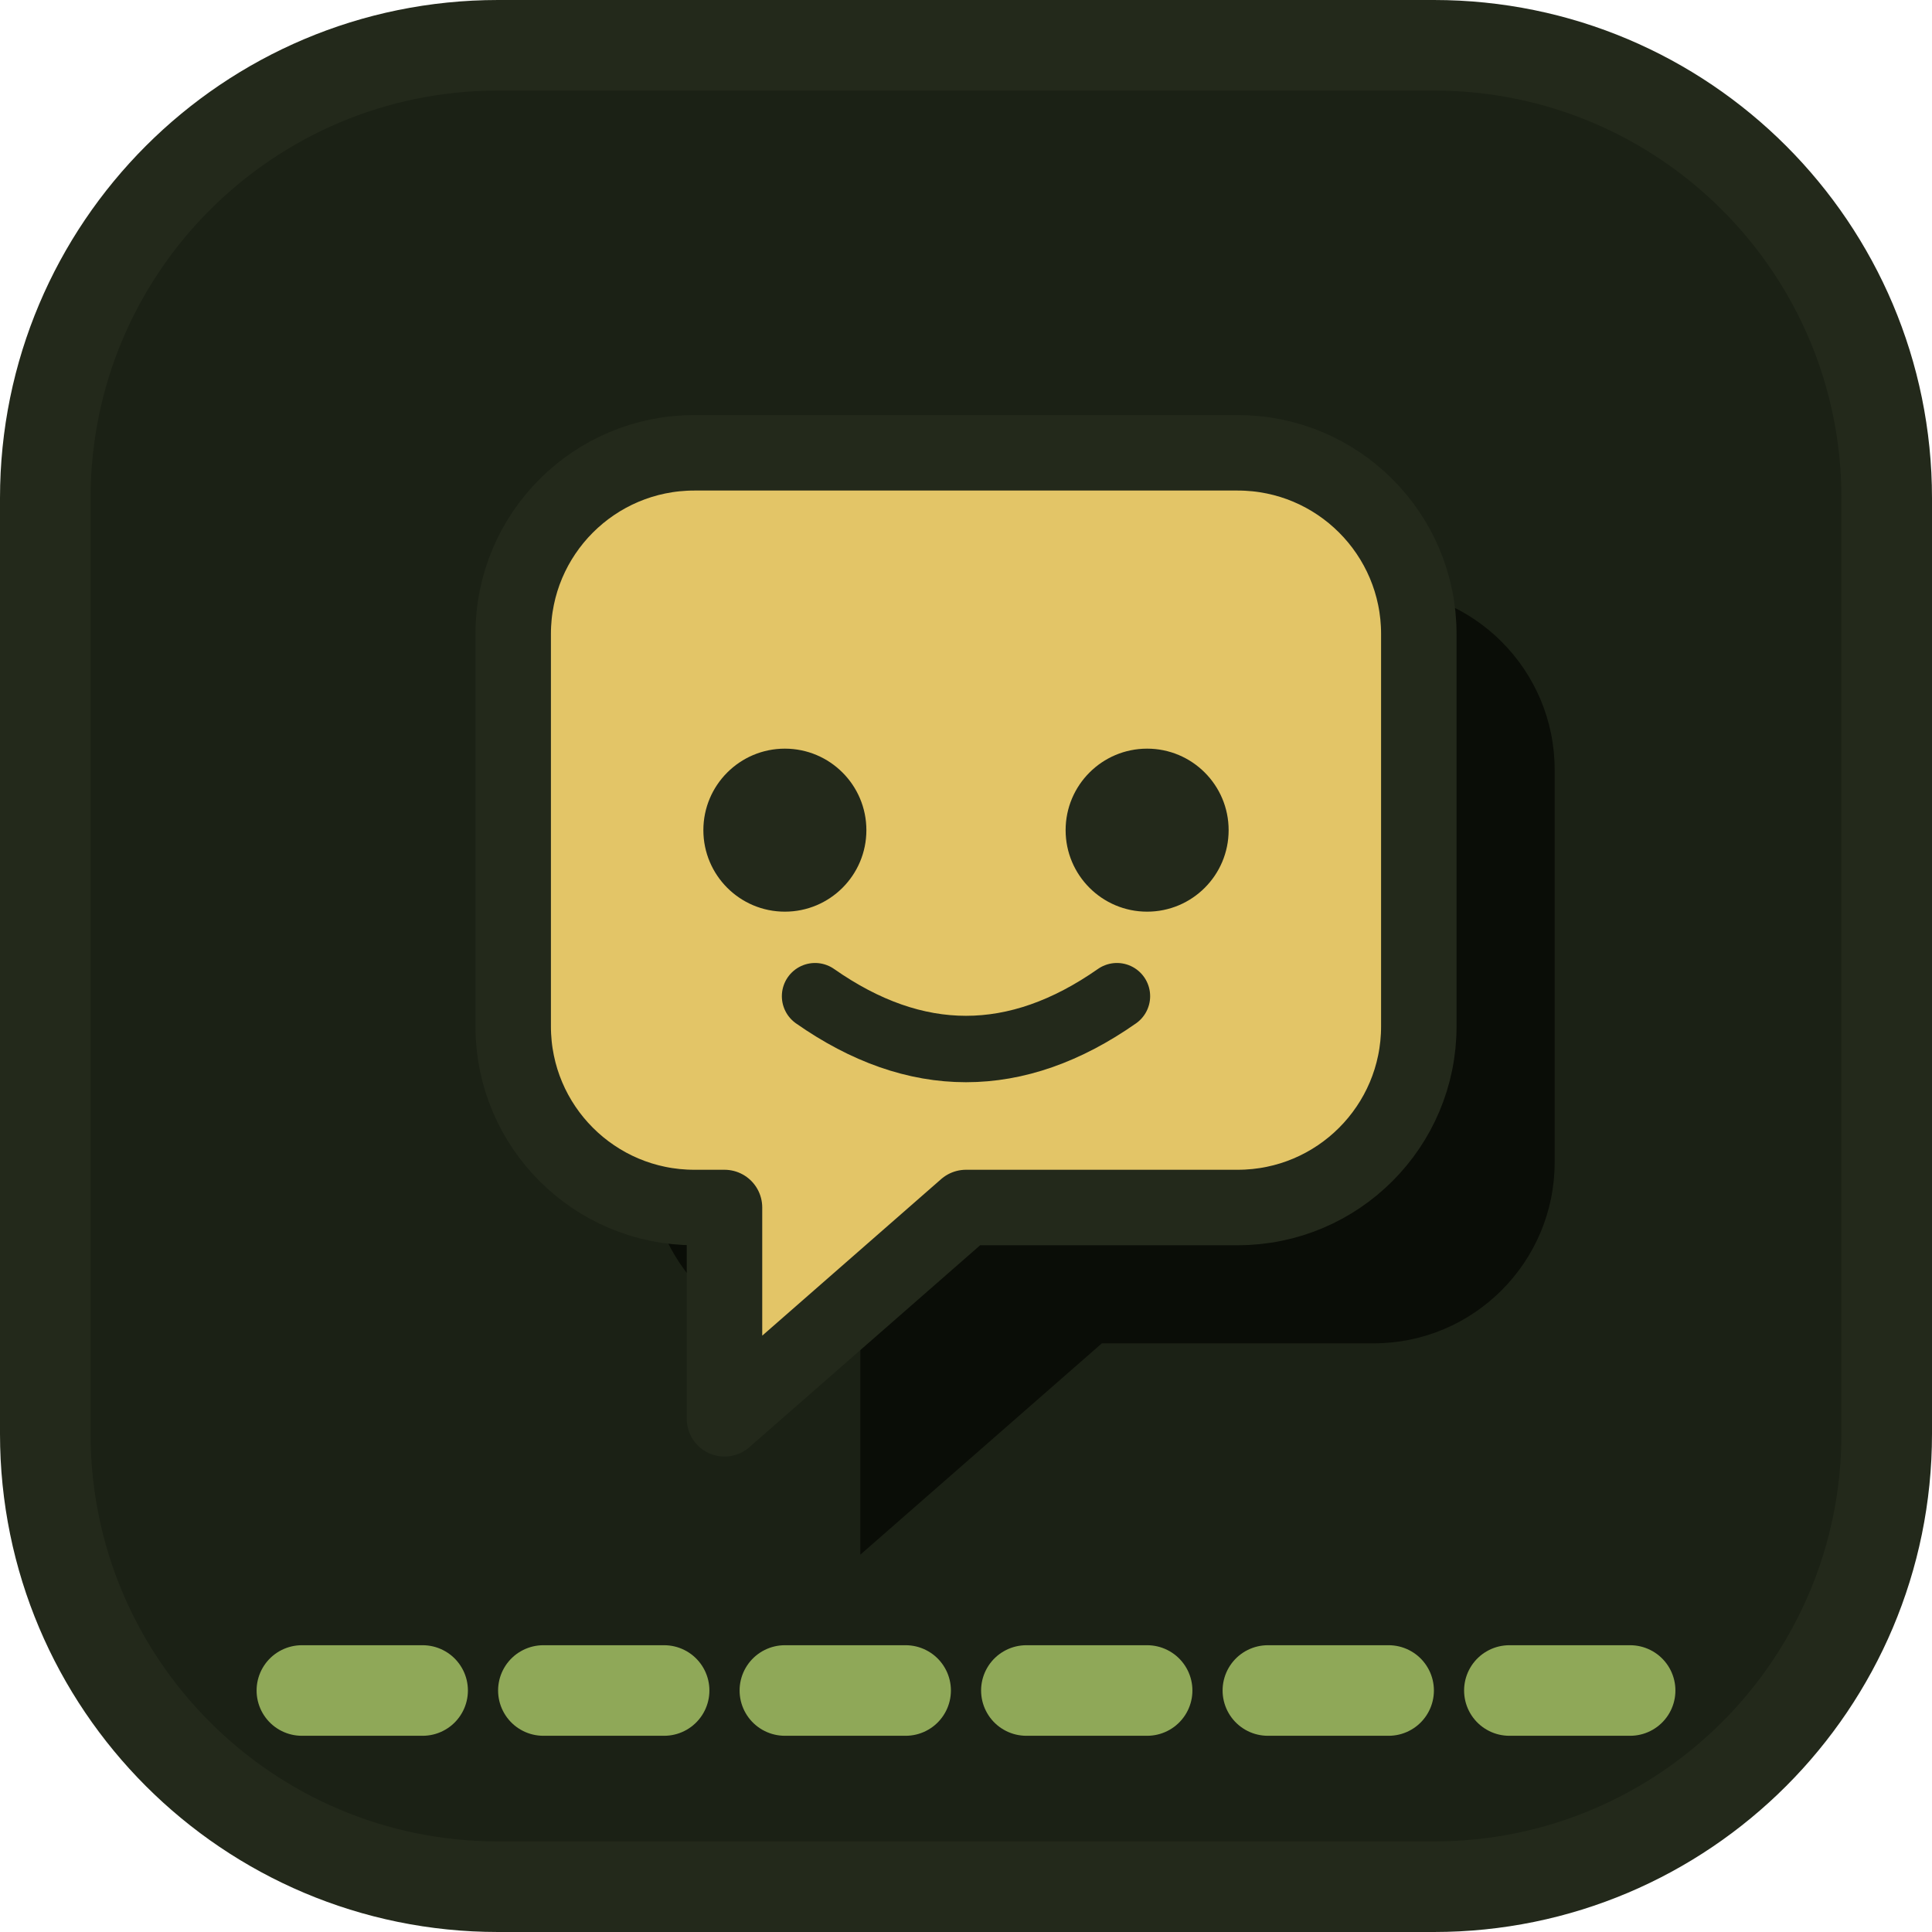
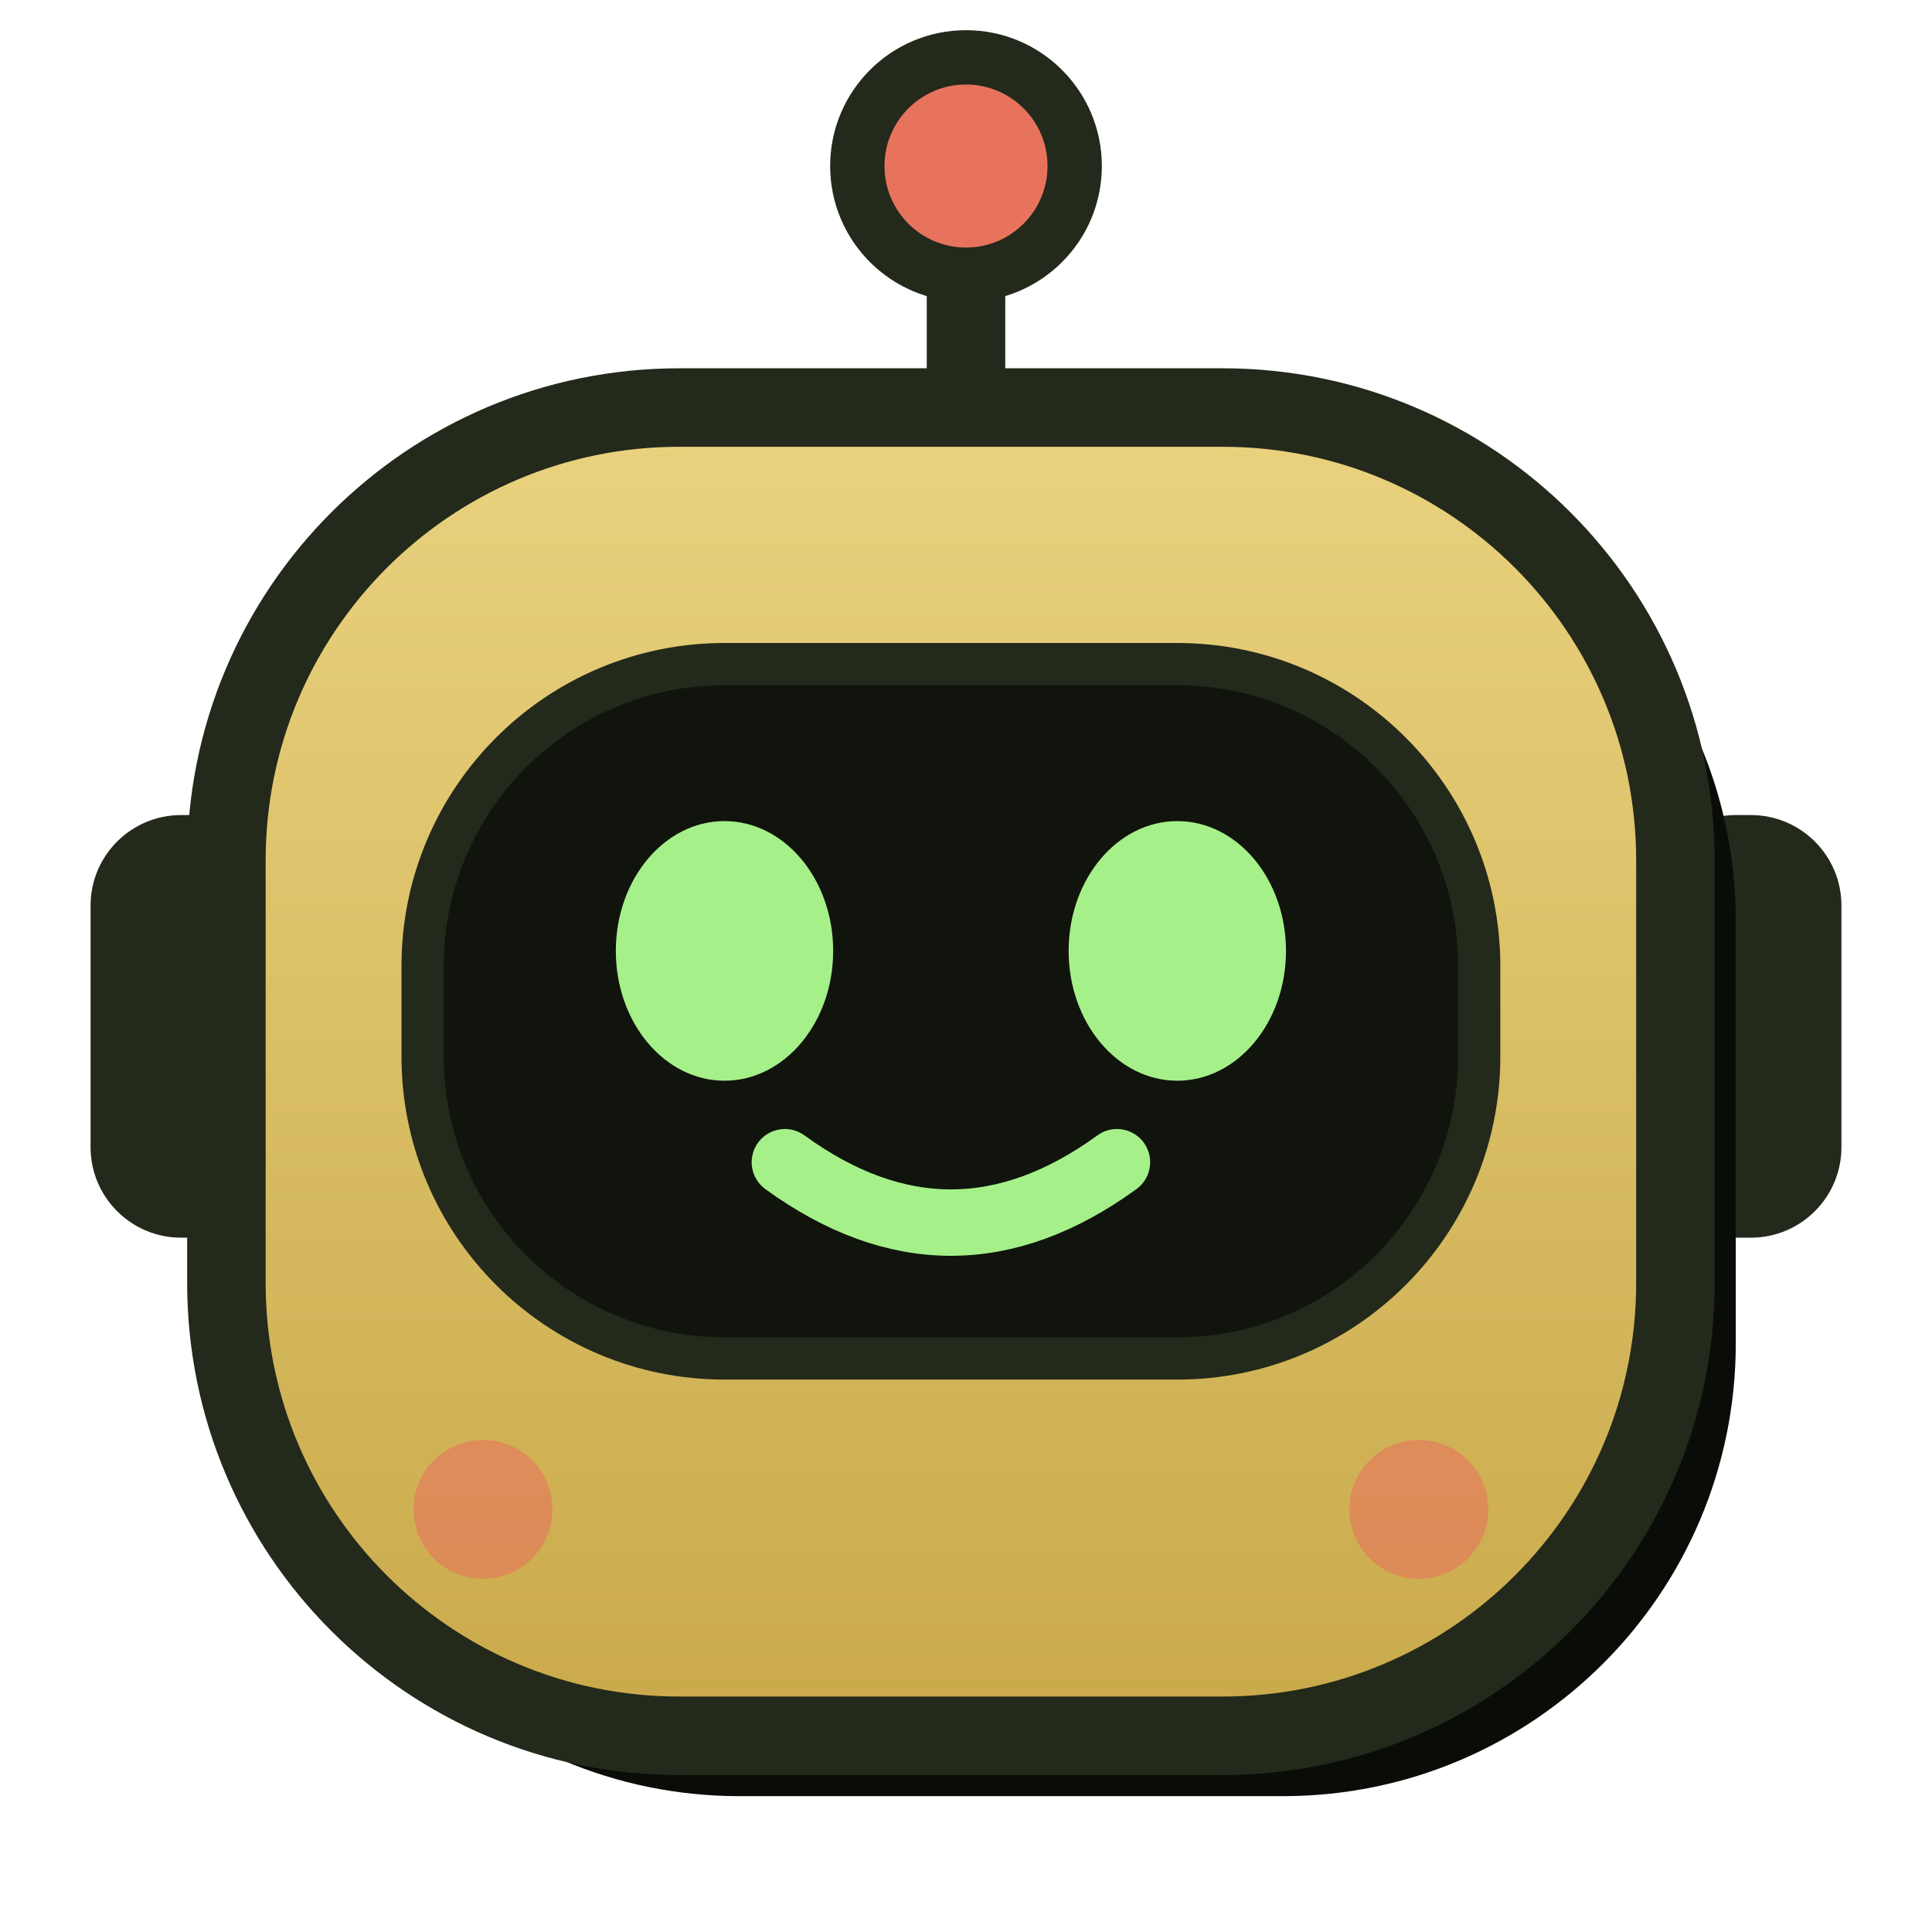
- <svg xmlns="http://www.w3.org/2000/svg" viewBox="0 0 64 64">
-   <rect x="1.5" y="1.5" width="61" height="61" rx="15" fill="#1B2115" stroke="#23291B" stroke-width="3" />
-   <path d="M19 23a6 6 0 0 1 6-6h18a6 6 0 0 1 6 6v13a6 6 0 0 1-6 6h-9l-8 7v-7h-1a6 6 0 0 1-6-6z" fill="#0A0D07" transform="translate(2.5 2.5)" />
-   <path d="M17 21a6 6 0 0 1 6-6h18a6 6 0 0 1 6 6v13a6 6 0 0 1-6 6h-9l-8 7v-7h-1a6 6 0 0 1-6-6z" fill="#E3C567" stroke="#23291B" stroke-width="2.5" stroke-linejoin="round" />
-   <circle cx="26" cy="27.5" r="2.7" fill="#23291B" />
-   <circle cx="38" cy="27.5" r="2.7" fill="#23291B" />
-   <path d="M27 33q5 3.5 10 0" fill="none" stroke="#23291B" stroke-width="2.2" stroke-linecap="round" />
-   <path d="M10 56h44" stroke="#8FA858" stroke-width="3" stroke-dasharray="4 4" stroke-linecap="round" />
+ <svg xmlns="http://www.w3.org/2000/svg" viewBox="0 0 64 64" role="img" aria-label="HelpIA">
+   <defs>
+     <linearGradient id="cabeca" x1="0" y1="0" x2="0" y2="1">
+       <stop offset="0" stop-color="#EAD27F" />
+       <stop offset="1" stop-color="#C9A94A" />
+     </linearGradient>
+   </defs>
+   <line x1="32" y1="14" x2="32" y2="6.5" stroke="#23291B" stroke-width="2.6" stroke-linecap="round" />
+   <circle cx="32" cy="5.5" r="3.6" fill="#E8735C" stroke="#23291B" stroke-width="1.8" />
+   <rect x="3" y="27" width="6.5" height="14" rx="3" fill="#23291B" />
+   <rect x="54.5" y="27" width="6.5" height="14" rx="3" fill="#23291B" />
+   <rect x="9.5" y="15.5" width="48" height="44" rx="15" fill="#0A0D07" />
+   <rect x="7.5" y="13.5" width="48" height="44" rx="15" fill="url(#cabeca)" stroke="#23291B" stroke-width="2.6" />
+   <rect x="14" y="22" width="35" height="23" rx="10" fill="#10140C" stroke="#23291B" stroke-width="1.4" />
+   <ellipse cx="24" cy="31.5" rx="3.6" ry="4.3" fill="#A6F08A" />
+   <ellipse cx="39" cy="31.5" rx="3.6" ry="4.3" fill="#A6F08A" />
+   <path d="M26 38.5q5.5 4 11 0" fill="none" stroke="#A6F08A" stroke-width="2.2" stroke-linecap="round" />
+   <circle cx="16" cy="50" r="2.3" fill="#E8735C" opacity=".6" />
+   <circle cx="47" cy="50" r="2.3" fill="#E8735C" opacity=".6" />
</svg>
